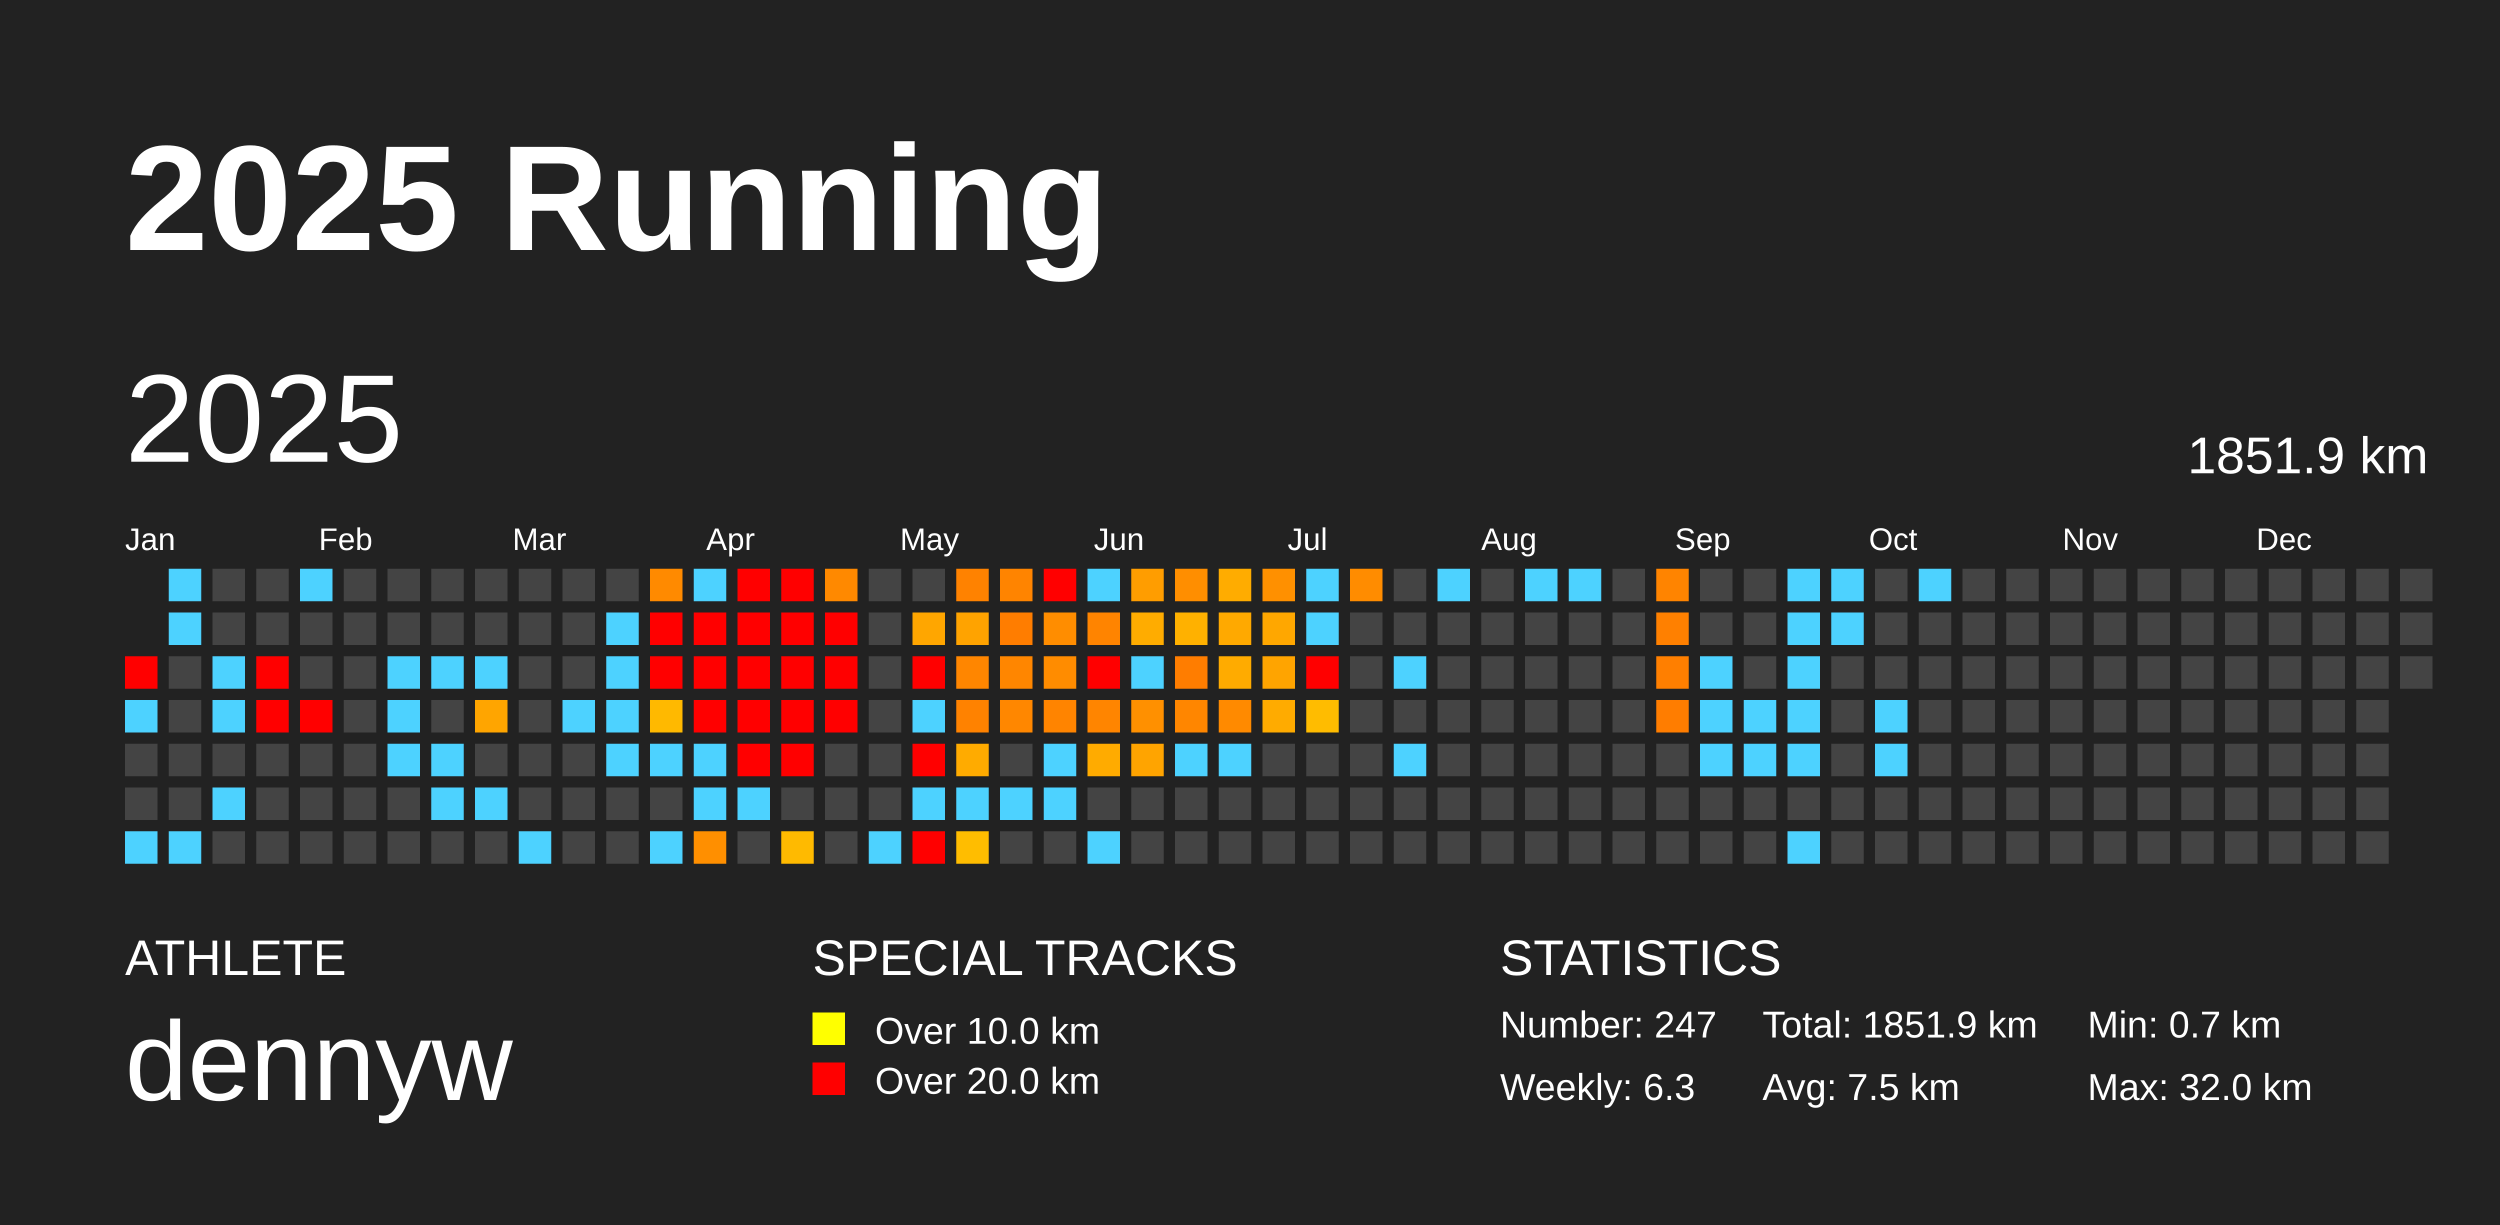
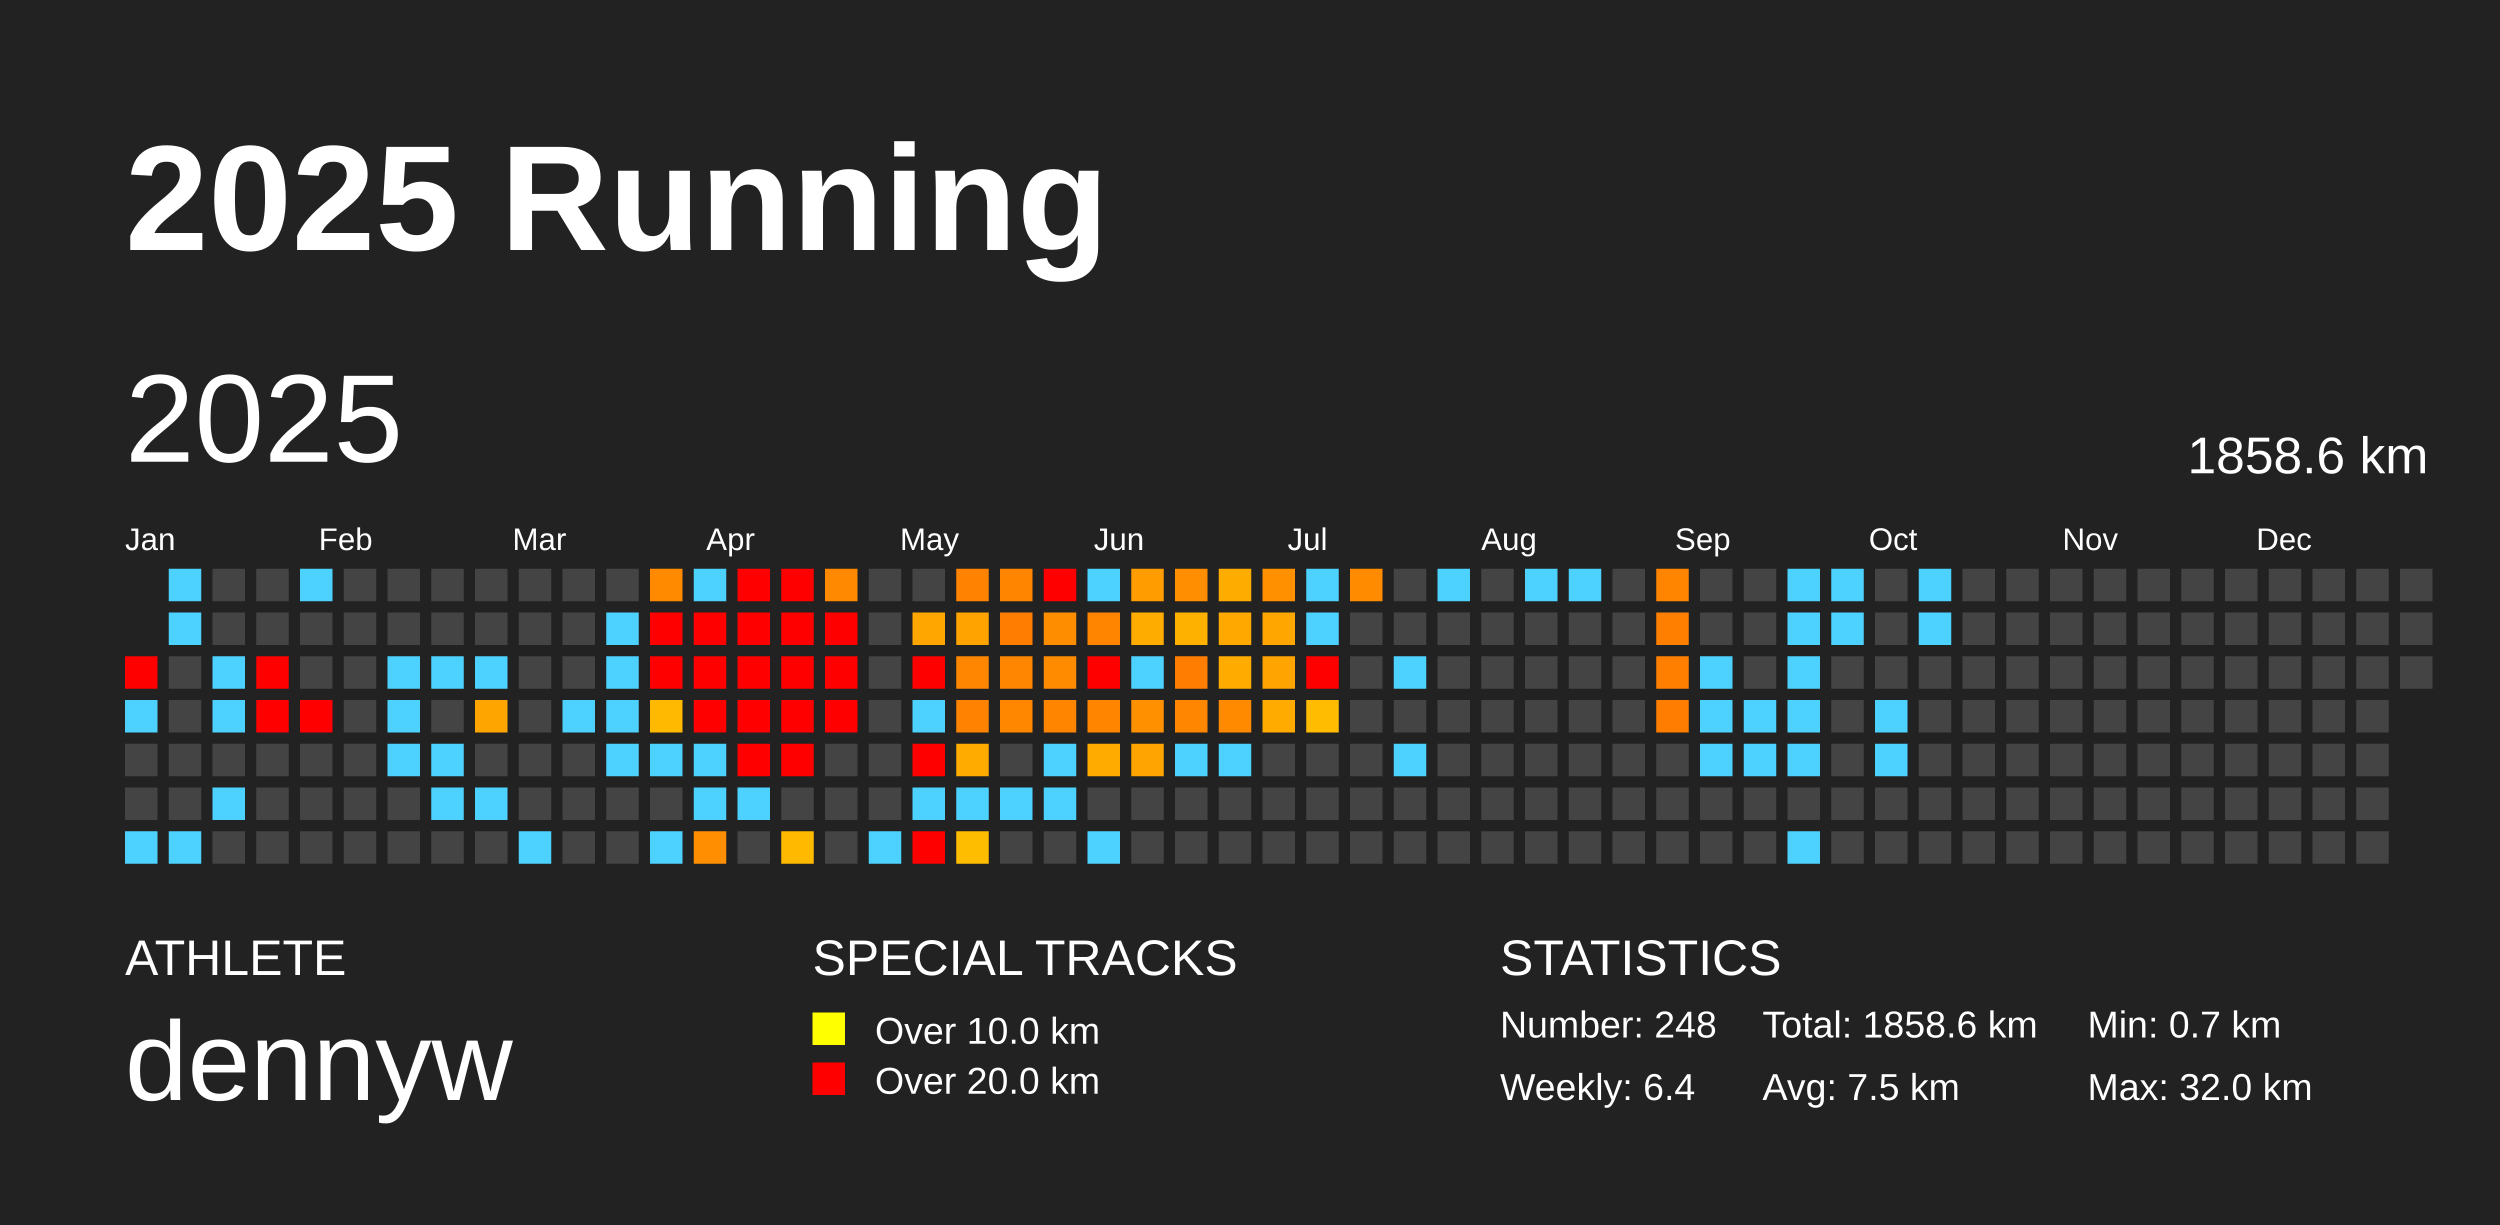
<svg xmlns="http://www.w3.org/2000/svg" baseProfile="full" height="98mm" version="1.1" viewBox="0,0,200,98" width="200mm">
  <defs />
  <rect fill="#222222" height="98" width="200" x="0" y="0" />
  <text fill="#FFFFFF" style="font-size:12px; font-family:Arial; font-weight:bold;" x="10" y="20">2025 Running</text>
  <text fill="#FFFFFF" style="font-size:4px; font-family:Arial" x="10" y="78">ATHLETE</text>
  <text fill="#FFFFFF" style="font-size:9px; font-family:Arial" x="10" y="88">dennyw</text>
  <text fill="#FFFFFF" style="font-size:4px; font-family:Arial" x="65" y="78">SPECIAL TRACKS</text>
  <rect fill="yellow" height="2.6" width="2.6" x="65" y="81" />
  <text fill="#FFFFFF" style="font-size:3px; font-family:Arial" x="70" y="83.5">Over 10.0 km</text>
  <rect fill="red" height="2.6" width="2.6" x="65" y="85" />
  <text fill="#FFFFFF" style="font-size:3px; font-family:Arial" x="70" y="87.5">Over 20.0 km</text>
  <text fill="#FFFFFF" style="font-size:4px; font-family:Arial" x="120" y="78">STATISTICS</text>
-   <text fill="#FFFFFF" style="font-size:3px; font-family:Arial" x="120" y="83">Number: 247</text>
-   <text fill="#FFFFFF" style="font-size:3px; font-family:Arial" x="120" y="88">Weekly: 6.3</text>
-   <text fill="#FFFFFF" style="font-size:3px; font-family:Arial" x="141" y="83">Total: 1851.9 km</text>
+   <text fill="#FFFFFF" style="font-size:3px; font-family:Arial" x="120" y="83">Number: 248</text>
+   <text fill="#FFFFFF" style="font-size:3px; font-family:Arial" x="120" y="88">Weekly: 6.4</text>
+   <text fill="#FFFFFF" style="font-size:3px; font-family:Arial" x="141" y="83">Total: 1858.6 km</text>
  <text fill="#FFFFFF" style="font-size:3px; font-family:Arial" x="141" y="88">Avg: 7.5 km</text>
  <text fill="#FFFFFF" style="font-size:3px; font-family:Arial" x="167" y="83">Min: 0.7 km</text>
  <text fill="#FFFFFF" style="font-size:3px; font-family:Arial" x="167" y="88">Max: 32.0 km</text>
  <text dominant-baseline="hanging" fill="#FFFFFF" style="font-size:10.0px; font-family:Arial;" x="10" y="30">2025</text>
-   <text dominant-baseline="hanging" fill="#FFFFFF" style="font-size:4.125px; font-family:Arial;" x="175" y="35">1851.9 km</text>
+   <text dominant-baseline="hanging" fill="#FFFFFF" style="font-size:4.125px; font-family:Arial;" x="175" y="35">1858.6 km</text>
  <text fill="#FFFFFF" style="font-size:2.5px; font-family:Arial" x="10.0" y="44">Jan</text>
  <text fill="#FFFFFF" style="font-size:2.5px; font-family:Arial" x="25.5" y="44">Feb</text>
  <text fill="#FFFFFF" style="font-size:2.5px; font-family:Arial" x="41.0" y="44">Mar</text>
  <text fill="#FFFFFF" style="font-size:2.5px; font-family:Arial" x="56.5" y="44">Apr</text>
  <text fill="#FFFFFF" style="font-size:2.5px; font-family:Arial" x="72.0" y="44">May</text>
  <text fill="#FFFFFF" style="font-size:2.5px; font-family:Arial" x="87.5" y="44">Jun</text>
  <text fill="#FFFFFF" style="font-size:2.5px; font-family:Arial" x="103.0" y="44">Jul</text>
  <text fill="#FFFFFF" style="font-size:2.5px; font-family:Arial" x="118.5" y="44">Aug</text>
  <text fill="#FFFFFF" style="font-size:2.5px; font-family:Arial" x="134.0" y="44">Sep</text>
  <text fill="#FFFFFF" style="font-size:2.5px; font-family:Arial" x="149.5" y="44">Oct</text>
  <text fill="#FFFFFF" style="font-size:2.5px; font-family:Arial" x="165.0" y="44">Nov</text>
  <text fill="#FFFFFF" style="font-size:2.5px; font-family:Arial" x="180.5" y="44">Dec</text>
  <rect fill="red" height="2.6" width="2.6" x="10.0" y="52.5" />
  <rect fill="#4dd2ff" height="2.6" width="2.6" x="10.0" y="56.0" />
  <rect fill="#444444" height="2.6" width="2.6" x="10.0" y="59.5" />
  <rect fill="#444444" height="2.6" width="2.6" x="10.0" y="63.0" />
  <rect fill="#4dd2ff" height="2.6" width="2.6" x="10.0" y="66.5" />
  <rect fill="#4dd2ff" height="2.6" width="2.6" x="13.5" y="45.5" />
  <rect fill="#4dd2ff" height="2.6" width="2.6" x="13.5" y="49.0" />
  <rect fill="#444444" height="2.6" width="2.6" x="13.5" y="52.5" />
  <rect fill="#444444" height="2.6" width="2.6" x="13.5" y="56.0" />
  <rect fill="#444444" height="2.6" width="2.6" x="13.5" y="59.5" />
  <rect fill="#444444" height="2.6" width="2.6" x="13.5" y="63.0" />
  <rect fill="#4dd2ff" height="2.6" width="2.6" x="13.5" y="66.5" />
  <rect fill="#444444" height="2.6" width="2.6" x="17.0" y="45.5" />
  <rect fill="#444444" height="2.6" width="2.6" x="17.0" y="49.0" />
  <rect fill="#4dd2ff" height="2.6" width="2.6" x="17.0" y="52.5" />
  <rect fill="#4dd2ff" height="2.6" width="2.6" x="17.0" y="56.0" />
  <rect fill="#444444" height="2.6" width="2.6" x="17.0" y="59.5" />
  <rect fill="#4dd2ff" height="2.6" width="2.6" x="17.0" y="63.0" />
  <rect fill="#444444" height="2.6" width="2.6" x="17.0" y="66.5" />
  <rect fill="#444444" height="2.6" width="2.6" x="20.5" y="45.5" />
  <rect fill="#444444" height="2.6" width="2.6" x="20.5" y="49.0" />
  <rect fill="red" height="2.6" width="2.6" x="20.5" y="52.5" />
  <rect fill="red" height="2.6" width="2.6" x="20.5" y="56.0" />
  <rect fill="#444444" height="2.6" width="2.6" x="20.5" y="59.5" />
  <rect fill="#444444" height="2.6" width="2.6" x="20.5" y="63.0" />
  <rect fill="#444444" height="2.6" width="2.6" x="20.5" y="66.5" />
  <rect fill="#4dd2ff" height="2.6" width="2.6" x="24.0" y="45.5" />
  <rect fill="#444444" height="2.6" width="2.6" x="24.0" y="49.0" />
  <rect fill="#444444" height="2.6" width="2.6" x="24.0" y="52.5" />
  <rect fill="red" height="2.6" width="2.6" x="24.0" y="56.0" />
  <rect fill="#444444" height="2.6" width="2.6" x="24.0" y="59.5" />
  <rect fill="#444444" height="2.6" width="2.6" x="24.0" y="63.0" />
  <rect fill="#444444" height="2.6" width="2.6" x="24.0" y="66.5" />
  <rect fill="#444444" height="2.6" width="2.6" x="27.5" y="45.5" />
  <rect fill="#444444" height="2.6" width="2.6" x="27.5" y="49.0" />
  <rect fill="#444444" height="2.6" width="2.6" x="27.5" y="52.5" />
  <rect fill="#444444" height="2.6" width="2.6" x="27.5" y="56.0" />
  <rect fill="#444444" height="2.6" width="2.6" x="27.5" y="59.5" />
  <rect fill="#444444" height="2.6" width="2.6" x="27.5" y="63.0" />
  <rect fill="#444444" height="2.6" width="2.6" x="27.5" y="66.5" />
  <rect fill="#444444" height="2.6" width="2.6" x="31.0" y="45.5" />
  <rect fill="#444444" height="2.6" width="2.6" x="31.0" y="49.0" />
  <rect fill="#4dd2ff" height="2.6" width="2.6" x="31.0" y="52.5" />
  <rect fill="#4dd2ff" height="2.6" width="2.6" x="31.0" y="56.0" />
  <rect fill="#4dd2ff" height="2.6" width="2.6" x="31.0" y="59.5" />
  <rect fill="#444444" height="2.6" width="2.6" x="31.0" y="63.0" />
  <rect fill="#444444" height="2.6" width="2.6" x="31.0" y="66.5" />
  <rect fill="#444444" height="2.6" width="2.6" x="34.5" y="45.5" />
  <rect fill="#444444" height="2.6" width="2.6" x="34.5" y="49.0" />
  <rect fill="#4dd2ff" height="2.6" width="2.6" x="34.5" y="52.5" />
  <rect fill="#444444" height="2.6" width="2.6" x="34.5" y="56.0" />
  <rect fill="#4dd2ff" height="2.6" width="2.6" x="34.5" y="59.5" />
  <rect fill="#4dd2ff" height="2.6" width="2.6" x="34.5" y="63.0" />
  <rect fill="#444444" height="2.6" width="2.6" x="34.5" y="66.5" />
  <rect fill="#444444" height="2.6" width="2.6" x="38.0" y="45.5" />
  <rect fill="#444444" height="2.6" width="2.6" x="38.0" y="49.0" />
  <rect fill="#4dd2ff" height="2.6" width="2.6" x="38.0" y="52.5" />
  <rect fill="#ffa500" height="2.6" width="2.6" x="38.0" y="56.0" />
  <rect fill="#444444" height="2.6" width="2.6" x="38.0" y="59.5" />
  <rect fill="#4dd2ff" height="2.6" width="2.6" x="38.0" y="63.0" />
  <rect fill="#444444" height="2.6" width="2.6" x="38.0" y="66.5" />
  <rect fill="#444444" height="2.6" width="2.6" x="41.5" y="45.5" />
  <rect fill="#444444" height="2.6" width="2.6" x="41.5" y="49.0" />
  <rect fill="#444444" height="2.6" width="2.6" x="41.5" y="52.5" />
  <rect fill="#444444" height="2.6" width="2.6" x="41.5" y="56.0" />
  <rect fill="#444444" height="2.6" width="2.6" x="41.5" y="59.5" />
  <rect fill="#444444" height="2.6" width="2.6" x="41.5" y="63.0" />
  <rect fill="#4dd2ff" height="2.6" width="2.6" x="41.5" y="66.5" />
  <rect fill="#444444" height="2.6" width="2.6" x="45.0" y="45.5" />
  <rect fill="#444444" height="2.6" width="2.6" x="45.0" y="49.0" />
  <rect fill="#444444" height="2.6" width="2.6" x="45.0" y="52.5" />
  <rect fill="#4dd2ff" height="2.6" width="2.6" x="45.0" y="56.0" />
  <rect fill="#444444" height="2.6" width="2.6" x="45.0" y="59.5" />
  <rect fill="#444444" height="2.6" width="2.6" x="45.0" y="63.0" />
  <rect fill="#444444" height="2.6" width="2.6" x="45.0" y="66.5" />
  <rect fill="#444444" height="2.6" width="2.6" x="48.5" y="45.5" />
  <rect fill="#4dd2ff" height="2.6" width="2.6" x="48.5" y="49.0" />
  <rect fill="#4dd2ff" height="2.6" width="2.6" x="48.5" y="52.5" />
  <rect fill="#4dd2ff" height="2.6" width="2.6" x="48.5" y="56.0" />
  <rect fill="#4dd2ff" height="2.6" width="2.6" x="48.5" y="59.5" />
  <rect fill="#444444" height="2.6" width="2.6" x="48.5" y="63.0" />
  <rect fill="#444444" height="2.6" width="2.6" x="48.5" y="66.5" />
  <rect fill="#ff8a00" height="2.6" width="2.6" x="52.0" y="45.5" />
  <rect fill="red" height="2.6" width="2.6" x="52.0" y="49.0" />
  <rect fill="red" height="2.6" width="2.6" x="52.0" y="52.5" />
  <rect fill="#ffb900" height="2.6" width="2.6" x="52.0" y="56.0" />
  <rect fill="#4dd2ff" height="2.6" width="2.6" x="52.0" y="59.5" />
  <rect fill="#444444" height="2.6" width="2.6" x="52.0" y="63.0" />
  <rect fill="#4dd2ff" height="2.6" width="2.6" x="52.0" y="66.5" />
  <rect fill="#4dd2ff" height="2.6" width="2.6" x="55.5" y="45.5" />
  <rect fill="red" height="2.6" width="2.6" x="55.5" y="49.0" />
  <rect fill="red" height="2.6" width="2.6" x="55.5" y="52.5" />
  <rect fill="red" height="2.6" width="2.6" x="55.5" y="56.0" />
  <rect fill="#4dd2ff" height="2.6" width="2.6" x="55.5" y="59.5" />
  <rect fill="#4dd2ff" height="2.6" width="2.6" x="55.5" y="63.0" />
  <rect fill="#ff8f00" height="2.6" width="2.6" x="55.5" y="66.5" />
  <rect fill="red" height="2.6" width="2.6" x="59.0" y="45.5" />
  <rect fill="red" height="2.6" width="2.6" x="59.0" y="49.0" />
  <rect fill="red" height="2.6" width="2.6" x="59.0" y="52.5" />
  <rect fill="red" height="2.6" width="2.6" x="59.0" y="56.0" />
  <rect fill="red" height="2.6" width="2.6" x="59.0" y="59.5" />
  <rect fill="#4dd2ff" height="2.6" width="2.6" x="59.0" y="63.0" />
  <rect fill="#444444" height="2.6" width="2.6" x="59.0" y="66.5" />
  <rect fill="red" height="2.6" width="2.6" x="62.5" y="45.5" />
  <rect fill="red" height="2.6" width="2.6" x="62.5" y="49.0" />
  <rect fill="red" height="2.6" width="2.6" x="62.5" y="52.5" />
  <rect fill="red" height="2.6" width="2.6" x="62.5" y="56.0" />
  <rect fill="red" height="2.6" width="2.6" x="62.5" y="59.5" />
  <rect fill="#444444" height="2.6" width="2.6" x="62.5" y="63.0" />
  <rect fill="#ffba00" height="2.6" width="2.6" x="62.5" y="66.5" />
  <rect fill="#ff8900" height="2.6" width="2.6" x="66.0" y="45.5" />
  <rect fill="red" height="2.6" width="2.6" x="66.0" y="49.0" />
  <rect fill="red" height="2.6" width="2.6" x="66.0" y="52.5" />
  <rect fill="red" height="2.6" width="2.6" x="66.0" y="56.0" />
  <rect fill="#444444" height="2.6" width="2.6" x="66.0" y="59.5" />
  <rect fill="#444444" height="2.6" width="2.6" x="66.0" y="63.0" />
  <rect fill="#444444" height="2.6" width="2.6" x="66.0" y="66.5" />
  <rect fill="#444444" height="2.6" width="2.6" x="69.5" y="45.5" />
  <rect fill="#444444" height="2.6" width="2.6" x="69.5" y="49.0" />
  <rect fill="#444444" height="2.6" width="2.6" x="69.5" y="52.5" />
  <rect fill="#444444" height="2.6" width="2.6" x="69.5" y="56.0" />
  <rect fill="#444444" height="2.6" width="2.6" x="69.5" y="59.5" />
  <rect fill="#444444" height="2.6" width="2.6" x="69.5" y="63.0" />
  <rect fill="#4dd2ff" height="2.6" width="2.6" x="69.5" y="66.5" />
  <rect fill="#444444" height="2.6" width="2.6" x="73.0" y="45.5" />
  <rect fill="#ffa600" height="2.6" width="2.6" x="73.0" y="49.0" />
  <rect fill="red" height="2.6" width="2.6" x="73.0" y="52.5" />
  <rect fill="#4dd2ff" height="2.6" width="2.6" x="73.0" y="56.0" />
  <rect fill="red" height="2.6" width="2.6" x="73.0" y="59.5" />
  <rect fill="#4dd2ff" height="2.6" width="2.6" x="73.0" y="63.0" />
  <rect fill="red" height="2.6" width="2.6" x="73.0" y="66.5" />
  <rect fill="#ff8200" height="2.6" width="2.6" x="76.5" y="45.5" />
  <rect fill="#ffa300" height="2.6" width="2.6" x="76.5" y="49.0" />
  <rect fill="#ff8600" height="2.6" width="2.6" x="76.5" y="52.5" />
  <rect fill="#ff8200" height="2.6" width="2.6" x="76.5" y="56.0" />
  <rect fill="#ffab00" height="2.6" width="2.6" x="76.5" y="59.5" />
  <rect fill="#4dd2ff" height="2.6" width="2.6" x="76.5" y="63.0" />
  <rect fill="#ffbd00" height="2.6" width="2.6" x="76.5" y="66.5" />
  <rect fill="#ff8400" height="2.6" width="2.6" x="80.0" y="45.5" />
  <rect fill="#ff7d00" height="2.6" width="2.6" x="80.0" y="49.0" />
  <rect fill="#ff8600" height="2.6" width="2.6" x="80.0" y="52.5" />
  <rect fill="#ff8700" height="2.6" width="2.6" x="80.0" y="56.0" />
  <rect fill="#444444" height="2.6" width="2.6" x="80.0" y="59.5" />
  <rect fill="#4dd2ff" height="2.6" width="2.6" x="80.0" y="63.0" />
  <rect fill="#444444" height="2.6" width="2.6" x="80.0" y="66.5" />
  <rect fill="red" height="2.6" width="2.6" x="83.5" y="45.5" />
  <rect fill="#ff8d00" height="2.6" width="2.6" x="83.5" y="49.0" />
  <rect fill="#ff8c00" height="2.6" width="2.6" x="83.5" y="52.5" />
  <rect fill="#ff8400" height="2.6" width="2.6" x="83.5" y="56.0" />
  <rect fill="#4dd2ff" height="2.6" width="2.6" x="83.5" y="59.5" />
  <rect fill="#4dd2ff" height="2.6" width="2.6" x="83.5" y="63.0" />
  <rect fill="#444444" height="2.6" width="2.6" x="83.5" y="66.5" />
  <rect fill="#4dd2ff" height="2.6" width="2.6" x="87.0" y="45.5" />
  <rect fill="#ff8400" height="2.6" width="2.6" x="87.0" y="49.0" />
  <rect fill="red" height="2.6" width="2.6" x="87.0" y="52.5" />
  <rect fill="#ff8500" height="2.6" width="2.6" x="87.0" y="56.0" />
  <rect fill="#ffab00" height="2.6" width="2.6" x="87.0" y="59.5" />
  <rect fill="#444444" height="2.6" width="2.6" x="87.0" y="63.0" />
  <rect fill="#4dd2ff" height="2.6" width="2.6" x="87.0" y="66.5" />
  <rect fill="#ff9d00" height="2.6" width="2.6" x="90.5" y="45.5" />
  <rect fill="#ffac00" height="2.6" width="2.6" x="90.5" y="49.0" />
  <rect fill="#4dd2ff" height="2.6" width="2.6" x="90.5" y="52.5" />
  <rect fill="#ff9000" height="2.6" width="2.6" x="90.5" y="56.0" />
  <rect fill="#ffa400" height="2.6" width="2.6" x="90.5" y="59.5" />
  <rect fill="#444444" height="2.6" width="2.6" x="90.5" y="63.0" />
  <rect fill="#444444" height="2.6" width="2.6" x="90.5" y="66.5" />
  <rect fill="#ff8e00" height="2.6" width="2.6" x="94.0" y="45.5" />
  <rect fill="#ffb100" height="2.6" width="2.6" x="94.0" y="49.0" />
  <rect fill="#ff7d00" height="2.6" width="2.6" x="94.0" y="52.5" />
  <rect fill="#ff8600" height="2.6" width="2.6" x="94.0" y="56.0" />
  <rect fill="#4dd2ff" height="2.6" width="2.6" x="94.0" y="59.5" />
  <rect fill="#444444" height="2.6" width="2.6" x="94.0" y="63.0" />
  <rect fill="#444444" height="2.6" width="2.6" x="94.0" y="66.5" />
  <rect fill="#ffac00" height="2.6" width="2.6" x="97.5" y="45.5" />
  <rect fill="#ffa900" height="2.6" width="2.6" x="97.5" y="49.0" />
  <rect fill="#ffab00" height="2.6" width="2.6" x="97.5" y="52.5" />
  <rect fill="#ff8a00" height="2.6" width="2.6" x="97.5" y="56.0" />
  <rect fill="#4dd2ff" height="2.6" width="2.6" x="97.5" y="59.5" />
  <rect fill="#444444" height="2.6" width="2.6" x="97.5" y="63.0" />
  <rect fill="#444444" height="2.6" width="2.6" x="97.5" y="66.5" />
  <rect fill="#ff9000" height="2.6" width="2.6" x="101.0" y="45.5" />
  <rect fill="#ffa700" height="2.6" width="2.6" x="101.0" y="49.0" />
  <rect fill="#ffa400" height="2.6" width="2.6" x="101.0" y="52.5" />
  <rect fill="#ffab00" height="2.6" width="2.6" x="101.0" y="56.0" />
  <rect fill="#444444" height="2.6" width="2.6" x="101.0" y="59.5" />
  <rect fill="#444444" height="2.6" width="2.6" x="101.0" y="63.0" />
  <rect fill="#444444" height="2.6" width="2.6" x="101.0" y="66.5" />
  <rect fill="#4dd2ff" height="2.6" width="2.6" x="104.5" y="45.5" />
  <rect fill="#4dd2ff" height="2.6" width="2.6" x="104.5" y="49.0" />
  <rect fill="red" height="2.6" width="2.6" x="104.5" y="52.5" />
  <rect fill="#ffbc00" height="2.6" width="2.6" x="104.5" y="56.0" />
  <rect fill="#444444" height="2.6" width="2.6" x="104.5" y="59.5" />
  <rect fill="#444444" height="2.6" width="2.6" x="104.5" y="63.0" />
  <rect fill="#444444" height="2.6" width="2.6" x="104.5" y="66.5" />
  <rect fill="#ff8c00" height="2.6" width="2.6" x="108.0" y="45.5" />
  <rect fill="#444444" height="2.6" width="2.6" x="108.0" y="49.0" />
  <rect fill="#444444" height="2.6" width="2.6" x="108.0" y="52.5" />
  <rect fill="#444444" height="2.6" width="2.6" x="108.0" y="56.0" />
  <rect fill="#444444" height="2.6" width="2.6" x="108.0" y="59.5" />
  <rect fill="#444444" height="2.6" width="2.6" x="108.0" y="63.0" />
  <rect fill="#444444" height="2.6" width="2.6" x="108.0" y="66.5" />
  <rect fill="#444444" height="2.6" width="2.6" x="111.5" y="45.5" />
  <rect fill="#444444" height="2.6" width="2.6" x="111.5" y="49.0" />
  <rect fill="#4dd2ff" height="2.6" width="2.6" x="111.5" y="52.5" />
  <rect fill="#444444" height="2.6" width="2.6" x="111.5" y="56.0" />
  <rect fill="#4dd2ff" height="2.6" width="2.6" x="111.5" y="59.5" />
  <rect fill="#444444" height="2.6" width="2.6" x="111.5" y="63.0" />
  <rect fill="#444444" height="2.6" width="2.6" x="111.5" y="66.5" />
  <rect fill="#4dd2ff" height="2.6" width="2.6" x="115.0" y="45.5" />
  <rect fill="#444444" height="2.6" width="2.6" x="115.0" y="49.0" />
  <rect fill="#444444" height="2.6" width="2.6" x="115.0" y="52.5" />
  <rect fill="#444444" height="2.6" width="2.6" x="115.0" y="56.0" />
  <rect fill="#444444" height="2.6" width="2.6" x="115.0" y="59.5" />
  <rect fill="#444444" height="2.6" width="2.6" x="115.0" y="63.0" />
  <rect fill="#444444" height="2.6" width="2.6" x="115.0" y="66.5" />
  <rect fill="#444444" height="2.6" width="2.6" x="118.5" y="45.5" />
  <rect fill="#444444" height="2.6" width="2.6" x="118.5" y="49.0" />
  <rect fill="#444444" height="2.6" width="2.6" x="118.5" y="52.5" />
  <rect fill="#444444" height="2.6" width="2.6" x="118.5" y="56.0" />
  <rect fill="#444444" height="2.6" width="2.6" x="118.5" y="59.5" />
  <rect fill="#444444" height="2.6" width="2.6" x="118.5" y="63.0" />
  <rect fill="#444444" height="2.6" width="2.6" x="118.5" y="66.5" />
  <rect fill="#4dd2ff" height="2.6" width="2.6" x="122.0" y="45.5" />
  <rect fill="#444444" height="2.6" width="2.6" x="122.0" y="49.0" />
  <rect fill="#444444" height="2.6" width="2.6" x="122.0" y="52.5" />
  <rect fill="#444444" height="2.6" width="2.6" x="122.0" y="56.0" />
  <rect fill="#444444" height="2.6" width="2.6" x="122.0" y="59.5" />
  <rect fill="#444444" height="2.6" width="2.6" x="122.0" y="63.0" />
  <rect fill="#444444" height="2.6" width="2.6" x="122.0" y="66.5" />
  <rect fill="#4dd2ff" height="2.6" width="2.6" x="125.5" y="45.5" />
  <rect fill="#444444" height="2.6" width="2.6" x="125.5" y="49.0" />
  <rect fill="#444444" height="2.6" width="2.6" x="125.5" y="52.5" />
  <rect fill="#444444" height="2.6" width="2.6" x="125.5" y="56.0" />
  <rect fill="#444444" height="2.6" width="2.6" x="125.5" y="59.5" />
  <rect fill="#444444" height="2.6" width="2.6" x="125.5" y="63.0" />
  <rect fill="#444444" height="2.6" width="2.6" x="125.5" y="66.5" />
  <rect fill="#444444" height="2.6" width="2.6" x="129.0" y="45.5" />
  <rect fill="#444444" height="2.6" width="2.6" x="129.0" y="49.0" />
  <rect fill="#444444" height="2.6" width="2.6" x="129.0" y="52.5" />
  <rect fill="#444444" height="2.6" width="2.6" x="129.0" y="56.0" />
  <rect fill="#444444" height="2.6" width="2.6" x="129.0" y="59.5" />
  <rect fill="#444444" height="2.6" width="2.6" x="129.0" y="63.0" />
  <rect fill="#444444" height="2.6" width="2.6" x="129.0" y="66.5" />
  <rect fill="#ff8400" height="2.6" width="2.6" x="132.5" y="45.5" />
  <rect fill="#ff8000" height="2.6" width="2.6" x="132.5" y="49.0" />
  <rect fill="#ff7f00" height="2.6" width="2.6" x="132.5" y="52.5" />
  <rect fill="#ff7d00" height="2.6" width="2.6" x="132.5" y="56.0" />
  <rect fill="#444444" height="2.6" width="2.6" x="132.5" y="59.5" />
  <rect fill="#444444" height="2.6" width="2.6" x="132.5" y="63.0" />
  <rect fill="#444444" height="2.6" width="2.6" x="132.5" y="66.5" />
  <rect fill="#444444" height="2.6" width="2.6" x="136.0" y="45.5" />
  <rect fill="#444444" height="2.6" width="2.6" x="136.0" y="49.0" />
  <rect fill="#4dd2ff" height="2.6" width="2.6" x="136.0" y="52.5" />
  <rect fill="#4dd2ff" height="2.6" width="2.6" x="136.0" y="56.0" />
  <rect fill="#4dd2ff" height="2.6" width="2.6" x="136.0" y="59.5" />
  <rect fill="#444444" height="2.6" width="2.6" x="136.0" y="63.0" />
  <rect fill="#444444" height="2.6" width="2.6" x="136.0" y="66.5" />
  <rect fill="#444444" height="2.6" width="2.6" x="139.5" y="45.5" />
  <rect fill="#444444" height="2.6" width="2.6" x="139.5" y="49.0" />
  <rect fill="#444444" height="2.6" width="2.6" x="139.5" y="52.5" />
  <rect fill="#4dd2ff" height="2.6" width="2.6" x="139.5" y="56.0" />
  <rect fill="#4dd2ff" height="2.6" width="2.6" x="139.5" y="59.5" />
  <rect fill="#444444" height="2.6" width="2.6" x="139.5" y="63.0" />
  <rect fill="#444444" height="2.6" width="2.6" x="139.5" y="66.5" />
  <rect fill="#4dd2ff" height="2.6" width="2.6" x="143.0" y="45.5" />
  <rect fill="#4dd2ff" height="2.6" width="2.6" x="143.0" y="49.0" />
  <rect fill="#4dd2ff" height="2.6" width="2.6" x="143.0" y="52.5" />
  <rect fill="#4dd2ff" height="2.6" width="2.6" x="143.0" y="56.0" />
  <rect fill="#4dd2ff" height="2.6" width="2.6" x="143.0" y="59.5" />
  <rect fill="#444444" height="2.6" width="2.6" x="143.0" y="63.0" />
  <rect fill="#4dd2ff" height="2.6" width="2.6" x="143.0" y="66.5" />
  <rect fill="#4dd2ff" height="2.6" width="2.6" x="146.5" y="45.5" />
  <rect fill="#4dd2ff" height="2.6" width="2.6" x="146.5" y="49.0" />
  <rect fill="#444444" height="2.6" width="2.6" x="146.5" y="52.5" />
  <rect fill="#444444" height="2.6" width="2.6" x="146.5" y="56.0" />
  <rect fill="#444444" height="2.6" width="2.6" x="146.5" y="59.5" />
  <rect fill="#444444" height="2.6" width="2.6" x="146.5" y="63.0" />
  <rect fill="#444444" height="2.6" width="2.6" x="146.5" y="66.5" />
  <rect fill="#444444" height="2.6" width="2.6" x="150.0" y="45.5" />
  <rect fill="#444444" height="2.6" width="2.6" x="150.0" y="49.0" />
  <rect fill="#444444" height="2.6" width="2.6" x="150.0" y="52.5" />
  <rect fill="#4dd2ff" height="2.6" width="2.6" x="150.0" y="56.0" />
  <rect fill="#4dd2ff" height="2.6" width="2.6" x="150.0" y="59.5" />
  <rect fill="#444444" height="2.6" width="2.6" x="150.0" y="63.0" />
  <rect fill="#444444" height="2.6" width="2.6" x="150.0" y="66.5" />
  <rect fill="#4dd2ff" height="2.6" width="2.6" x="153.5" y="45.5" />
-   <rect fill="#444444" height="2.6" width="2.6" x="153.5" y="49.0" />
+   <rect fill="#4dd2ff" height="2.6" width="2.6" x="153.5" y="49.0" />
  <rect fill="#444444" height="2.6" width="2.6" x="153.5" y="52.5" />
  <rect fill="#444444" height="2.6" width="2.6" x="153.5" y="56.0" />
  <rect fill="#444444" height="2.6" width="2.6" x="153.5" y="59.5" />
  <rect fill="#444444" height="2.6" width="2.6" x="153.5" y="63.0" />
  <rect fill="#444444" height="2.6" width="2.6" x="153.5" y="66.5" />
  <rect fill="#444444" height="2.6" width="2.6" x="157.0" y="45.5" />
  <rect fill="#444444" height="2.6" width="2.6" x="157.0" y="49.0" />
  <rect fill="#444444" height="2.6" width="2.6" x="157.0" y="52.5" />
  <rect fill="#444444" height="2.6" width="2.6" x="157.0" y="56.0" />
  <rect fill="#444444" height="2.6" width="2.6" x="157.0" y="59.5" />
  <rect fill="#444444" height="2.6" width="2.6" x="157.0" y="63.0" />
  <rect fill="#444444" height="2.6" width="2.6" x="157.0" y="66.5" />
  <rect fill="#444444" height="2.6" width="2.6" x="160.5" y="45.5" />
  <rect fill="#444444" height="2.6" width="2.6" x="160.5" y="49.0" />
  <rect fill="#444444" height="2.6" width="2.6" x="160.5" y="52.5" />
  <rect fill="#444444" height="2.6" width="2.6" x="160.5" y="56.0" />
  <rect fill="#444444" height="2.6" width="2.6" x="160.5" y="59.5" />
  <rect fill="#444444" height="2.6" width="2.6" x="160.5" y="63.0" />
  <rect fill="#444444" height="2.6" width="2.6" x="160.5" y="66.5" />
  <rect fill="#444444" height="2.6" width="2.6" x="164.0" y="45.5" />
  <rect fill="#444444" height="2.6" width="2.6" x="164.0" y="49.0" />
  <rect fill="#444444" height="2.6" width="2.6" x="164.0" y="52.5" />
  <rect fill="#444444" height="2.6" width="2.6" x="164.0" y="56.0" />
  <rect fill="#444444" height="2.6" width="2.6" x="164.0" y="59.5" />
  <rect fill="#444444" height="2.6" width="2.6" x="164.0" y="63.0" />
  <rect fill="#444444" height="2.6" width="2.6" x="164.0" y="66.5" />
  <rect fill="#444444" height="2.6" width="2.6" x="167.5" y="45.5" />
  <rect fill="#444444" height="2.6" width="2.6" x="167.5" y="49.0" />
  <rect fill="#444444" height="2.6" width="2.6" x="167.5" y="52.5" />
  <rect fill="#444444" height="2.6" width="2.6" x="167.5" y="56.0" />
  <rect fill="#444444" height="2.6" width="2.6" x="167.5" y="59.5" />
  <rect fill="#444444" height="2.6" width="2.6" x="167.5" y="63.0" />
  <rect fill="#444444" height="2.6" width="2.6" x="167.5" y="66.5" />
  <rect fill="#444444" height="2.6" width="2.6" x="171.0" y="45.5" />
  <rect fill="#444444" height="2.6" width="2.6" x="171.0" y="49.0" />
  <rect fill="#444444" height="2.6" width="2.6" x="171.0" y="52.5" />
  <rect fill="#444444" height="2.6" width="2.6" x="171.0" y="56.0" />
  <rect fill="#444444" height="2.6" width="2.6" x="171.0" y="59.5" />
  <rect fill="#444444" height="2.6" width="2.6" x="171.0" y="63.0" />
  <rect fill="#444444" height="2.6" width="2.6" x="171.0" y="66.5" />
  <rect fill="#444444" height="2.6" width="2.6" x="174.5" y="45.5" />
  <rect fill="#444444" height="2.6" width="2.6" x="174.5" y="49.0" />
  <rect fill="#444444" height="2.6" width="2.6" x="174.5" y="52.5" />
  <rect fill="#444444" height="2.6" width="2.6" x="174.5" y="56.0" />
  <rect fill="#444444" height="2.6" width="2.6" x="174.5" y="59.5" />
  <rect fill="#444444" height="2.6" width="2.6" x="174.5" y="63.0" />
  <rect fill="#444444" height="2.6" width="2.6" x="174.5" y="66.5" />
  <rect fill="#444444" height="2.6" width="2.6" x="178.0" y="45.5" />
  <rect fill="#444444" height="2.6" width="2.6" x="178.0" y="49.0" />
  <rect fill="#444444" height="2.6" width="2.6" x="178.0" y="52.5" />
  <rect fill="#444444" height="2.6" width="2.6" x="178.0" y="56.0" />
  <rect fill="#444444" height="2.6" width="2.6" x="178.0" y="59.5" />
  <rect fill="#444444" height="2.6" width="2.6" x="178.0" y="63.0" />
  <rect fill="#444444" height="2.6" width="2.6" x="178.0" y="66.5" />
  <rect fill="#444444" height="2.6" width="2.6" x="181.5" y="45.5" />
  <rect fill="#444444" height="2.6" width="2.6" x="181.5" y="49.0" />
  <rect fill="#444444" height="2.6" width="2.6" x="181.5" y="52.5" />
  <rect fill="#444444" height="2.6" width="2.6" x="181.5" y="56.0" />
  <rect fill="#444444" height="2.6" width="2.6" x="181.5" y="59.5" />
  <rect fill="#444444" height="2.6" width="2.6" x="181.5" y="63.0" />
  <rect fill="#444444" height="2.6" width="2.6" x="181.5" y="66.5" />
  <rect fill="#444444" height="2.6" width="2.6" x="185.0" y="45.5" />
  <rect fill="#444444" height="2.6" width="2.6" x="185.0" y="49.0" />
  <rect fill="#444444" height="2.6" width="2.6" x="185.0" y="52.5" />
  <rect fill="#444444" height="2.6" width="2.6" x="185.0" y="56.0" />
  <rect fill="#444444" height="2.6" width="2.6" x="185.0" y="59.5" />
  <rect fill="#444444" height="2.6" width="2.6" x="185.0" y="63.0" />
  <rect fill="#444444" height="2.6" width="2.6" x="185.0" y="66.5" />
  <rect fill="#444444" height="2.6" width="2.6" x="188.5" y="45.5" />
  <rect fill="#444444" height="2.6" width="2.6" x="188.5" y="49.0" />
  <rect fill="#444444" height="2.6" width="2.6" x="188.5" y="52.5" />
  <rect fill="#444444" height="2.6" width="2.6" x="188.5" y="56.0" />
  <rect fill="#444444" height="2.6" width="2.6" x="188.5" y="59.5" />
  <rect fill="#444444" height="2.6" width="2.6" x="188.5" y="63.0" />
  <rect fill="#444444" height="2.6" width="2.6" x="188.5" y="66.5" />
  <rect fill="#444444" height="2.6" width="2.6" x="192.0" y="45.5" />
  <rect fill="#444444" height="2.6" width="2.6" x="192.0" y="49.0" />
  <rect fill="#444444" height="2.6" width="2.6" x="192.0" y="52.5" />
</svg>
